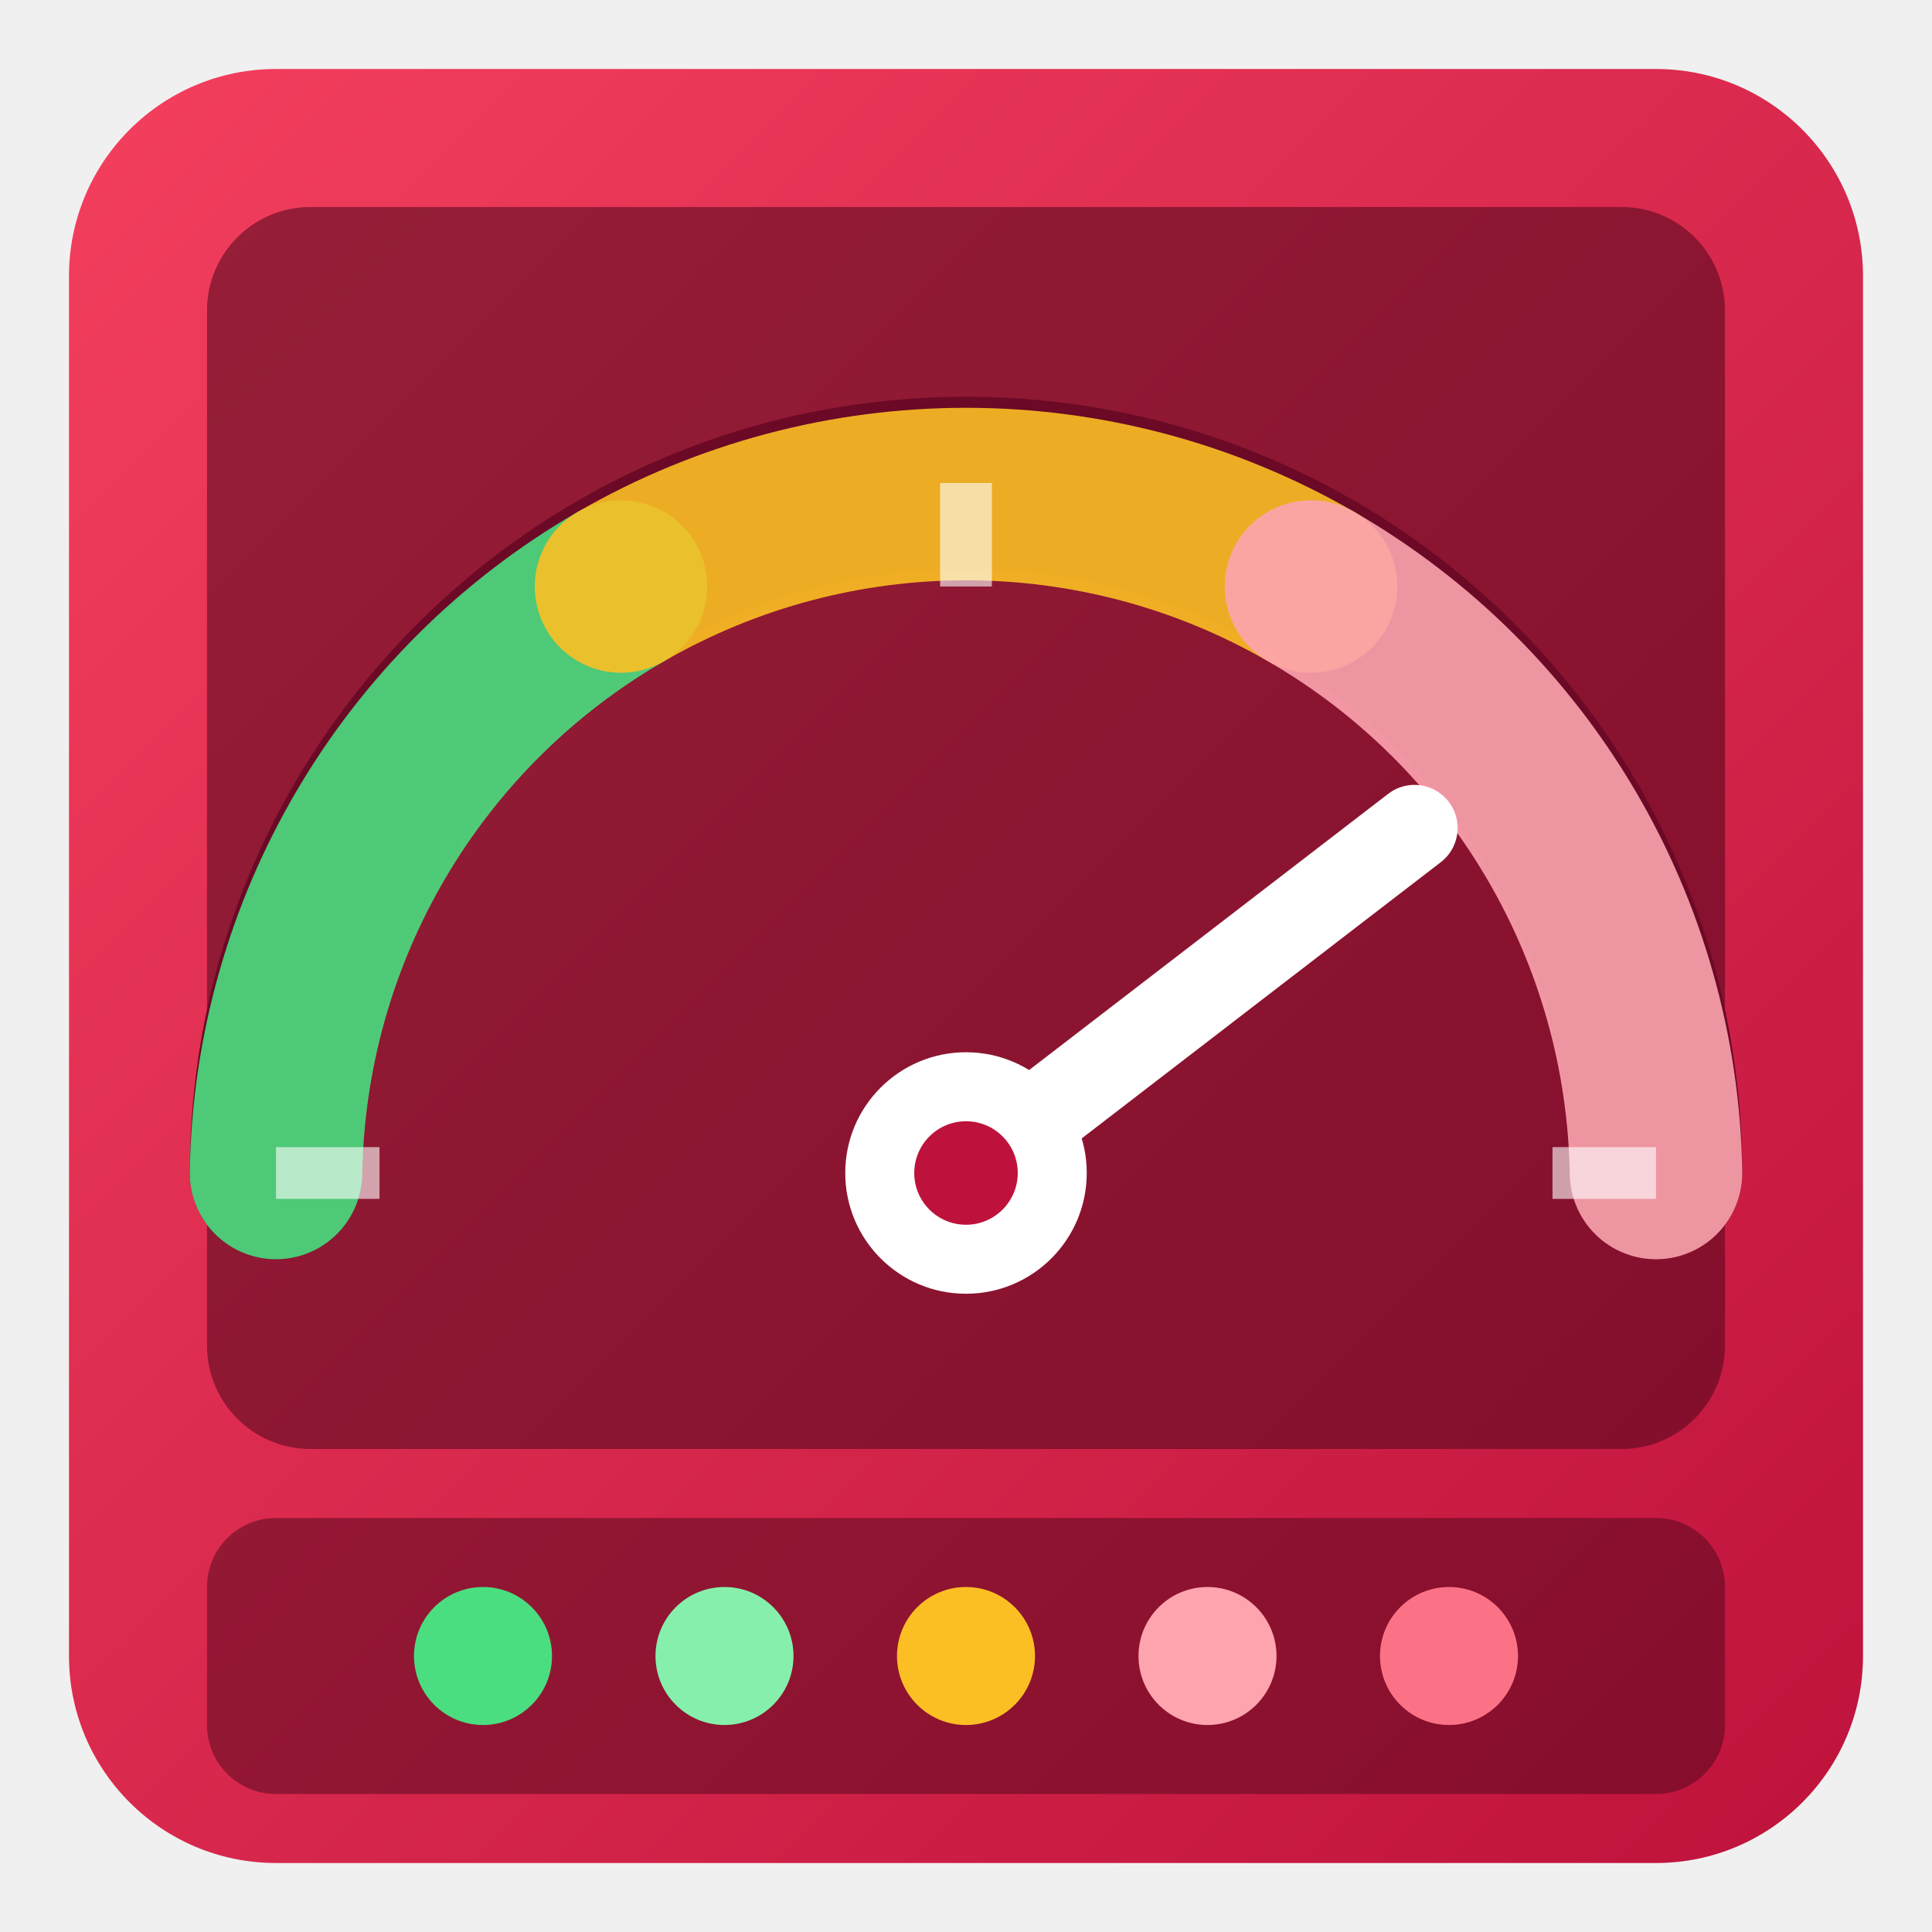
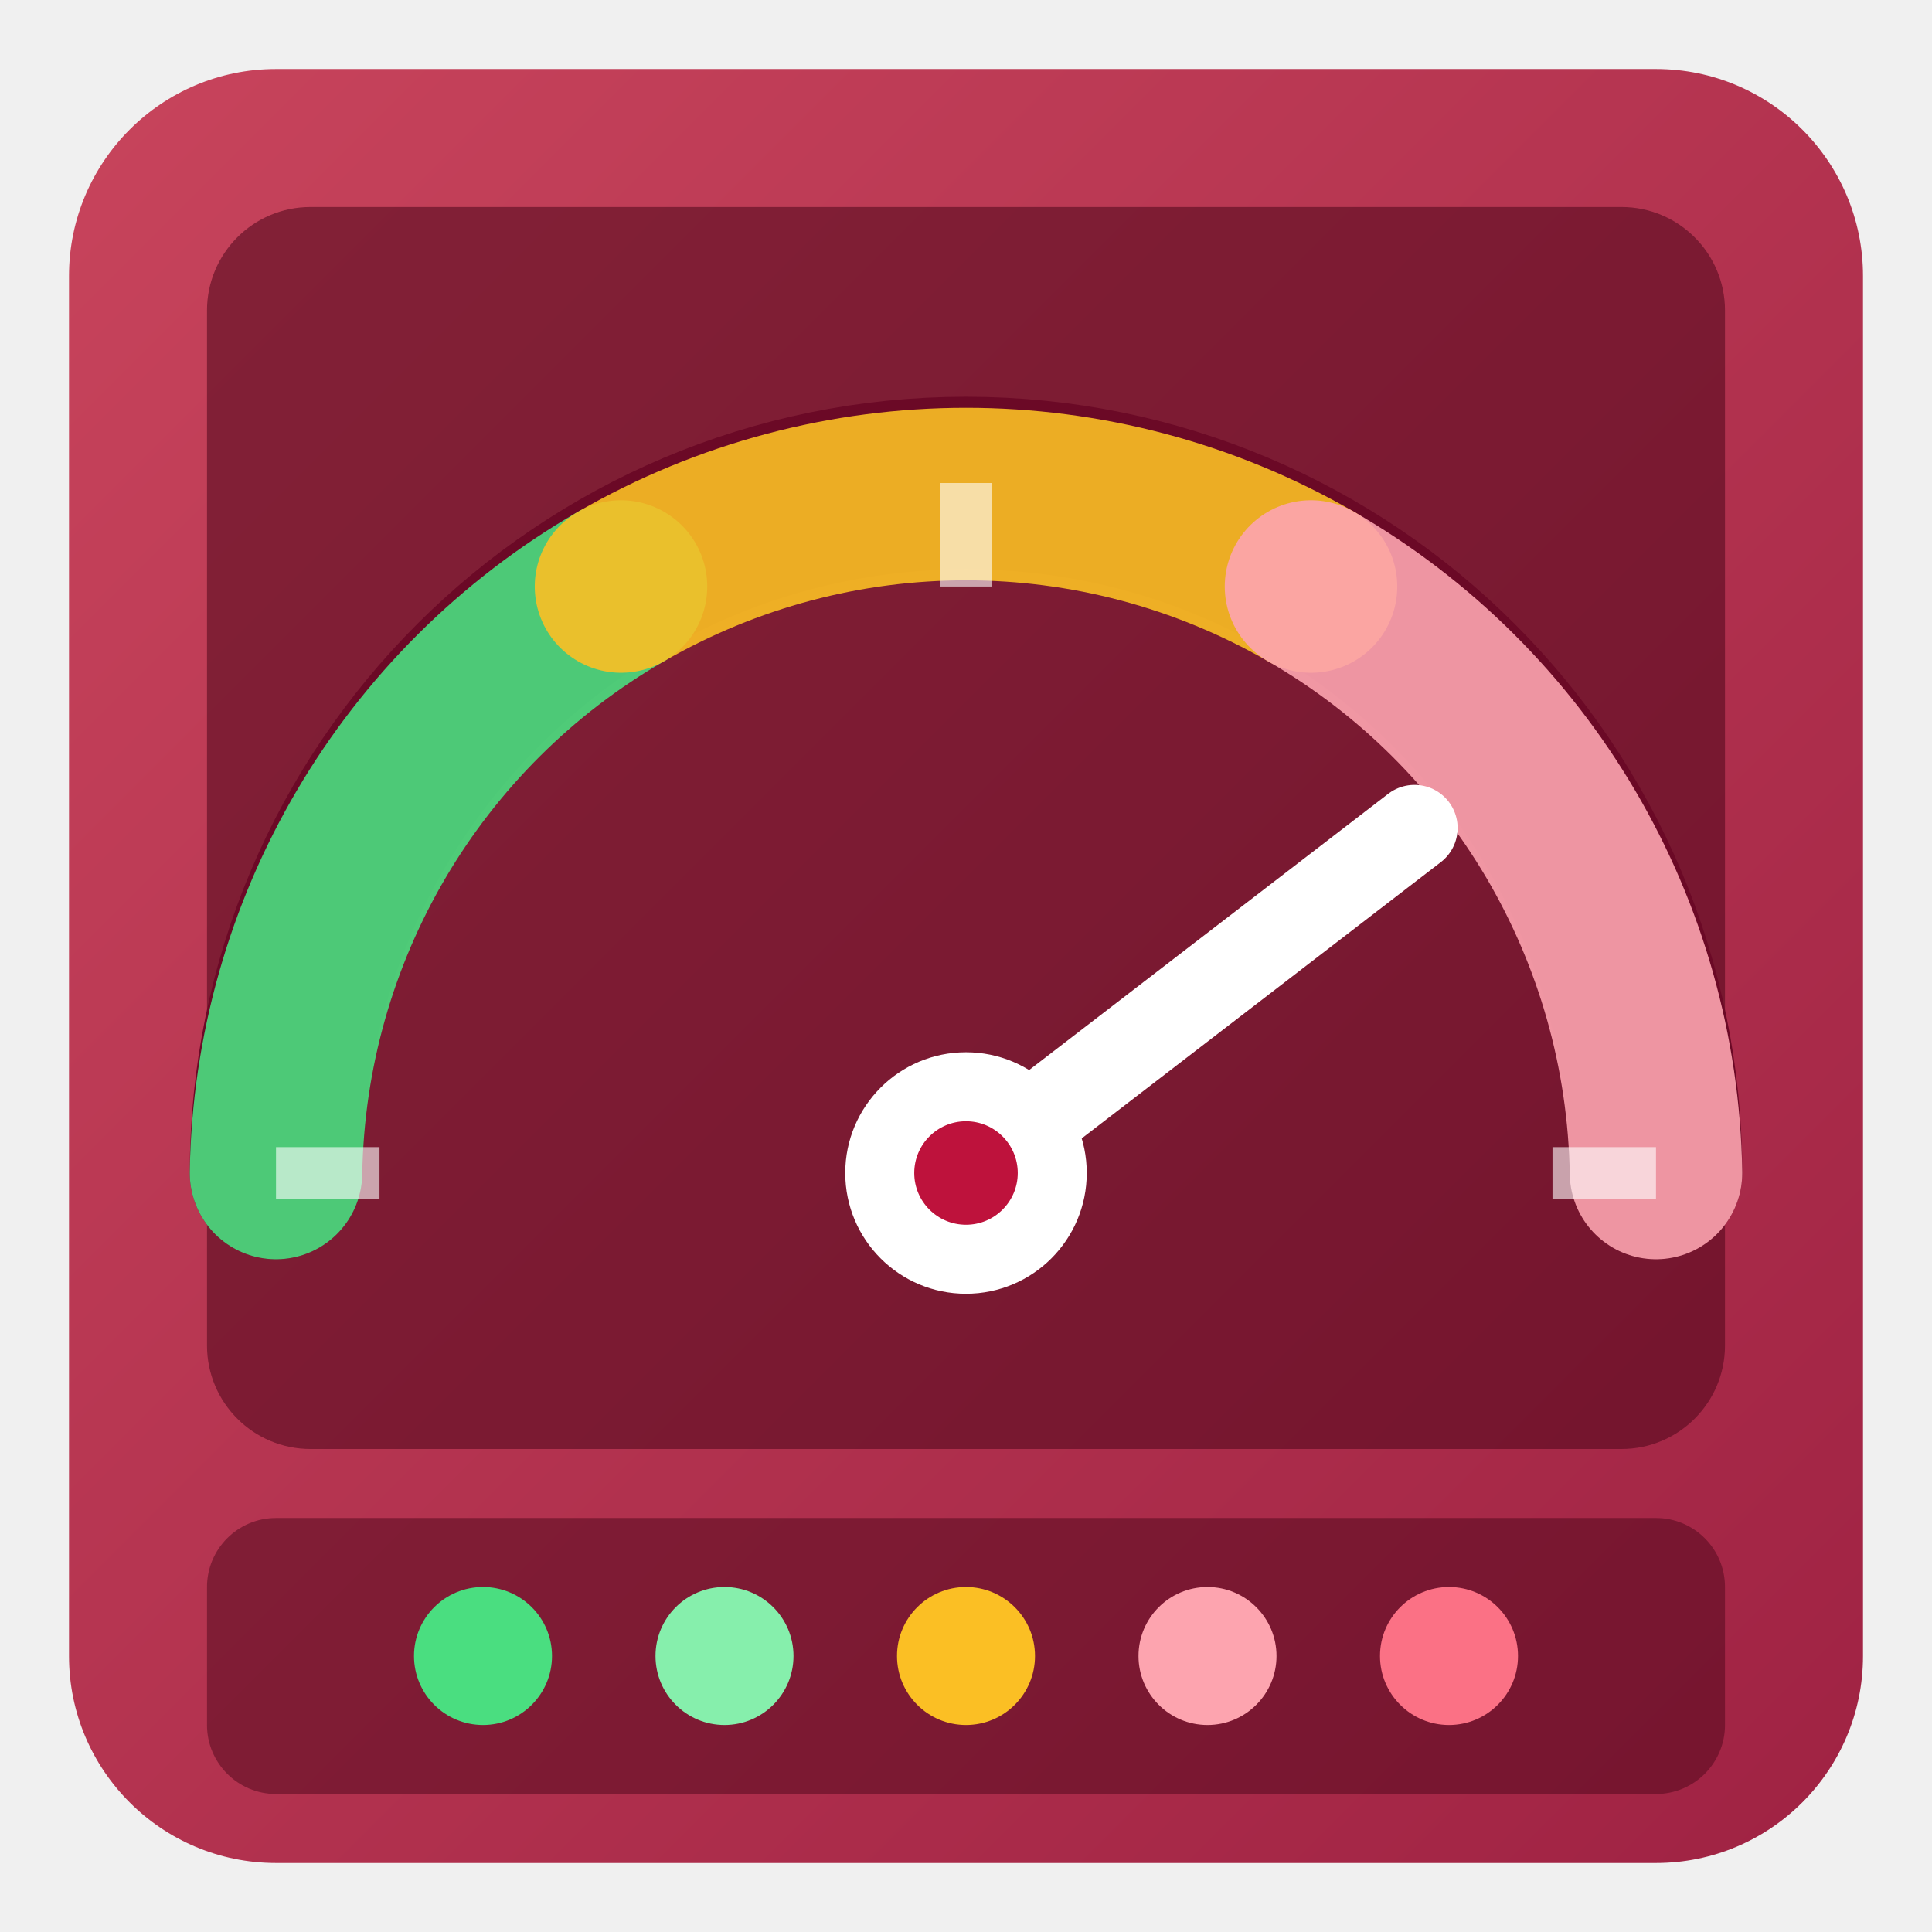
<svg xmlns="http://www.w3.org/2000/svg" viewBox="4 4 56 56">
  <defs>
    <linearGradient id="testerGrad" x1="0%" y1="0%" x2="100%" y2="100%">
-       <stop offset="0%" style="stop-color:#f43f5e;stop-opacity:1" />
-       <stop offset="100%" style="stop-color:#be123c;stop-opacity:1" />
+       <stop offset="0%" style="stop-color:#c8445c;stop-opacity:1" />
+       <stop offset="100%" style="stop-color:#9f2243;stop-opacity:1" />
    </linearGradient>
  </defs>
  <rect x="6" y="6" width="52" height="52" rx="6" fill="url(#testerGrad)" />
  <rect x="10" y="10" width="44" height="36" rx="3" fill="#4c0519" opacity="0.55" />
  <path d="M 12 38 A 20 20 0 0 1 52 38" fill="none" stroke="#6b0926" stroke-width="5" stroke-linecap="round" />
  <path d="M 12 38 A 20 20 0 0 1 22 21" fill="none" stroke="#4ade80" stroke-width="5" stroke-linecap="round" opacity="0.9" />
  <path d="M 22 21 A 20 20 0 0 1 42 21" fill="none" stroke="#fbbf24" stroke-width="5" stroke-linecap="round" opacity="0.9" />
  <path d="M 42 21 A 20 20 0 0 1 52 38" fill="none" stroke="#fda4af" stroke-width="5" stroke-linecap="round" opacity="0.9" />
  <line x1="12" y1="38" x2="15" y2="38" stroke="white" stroke-width="1.5" opacity="0.6" />
  <line x1="32" y1="18" x2="32" y2="21" stroke="white" stroke-width="1.5" opacity="0.6" />
  <line x1="52" y1="38" x2="49" y2="38" stroke="white" stroke-width="1.5" opacity="0.6" />
  <line x1="32" y1="38" x2="45" y2="28" stroke="white" stroke-width="2.5" stroke-linecap="round" />
  <circle cx="32" cy="38" r="3.5" fill="white" />
  <circle cx="32" cy="38" r="1.5" fill="#be123c" />
  <rect x="10" y="48" width="44" height="8" rx="2" fill="#4c0519" opacity="0.5" />
  <circle cx="18" cy="52" r="2" fill="#4ade80" />
  <circle cx="25" cy="52" r="2" fill="#86efac" />
  <circle cx="32" cy="52" r="2" fill="#fbbf24" />
  <circle cx="39" cy="52" r="2" fill="#fda4af" />
  <circle cx="46" cy="52" r="2" fill="#fb7185" />
</svg>
